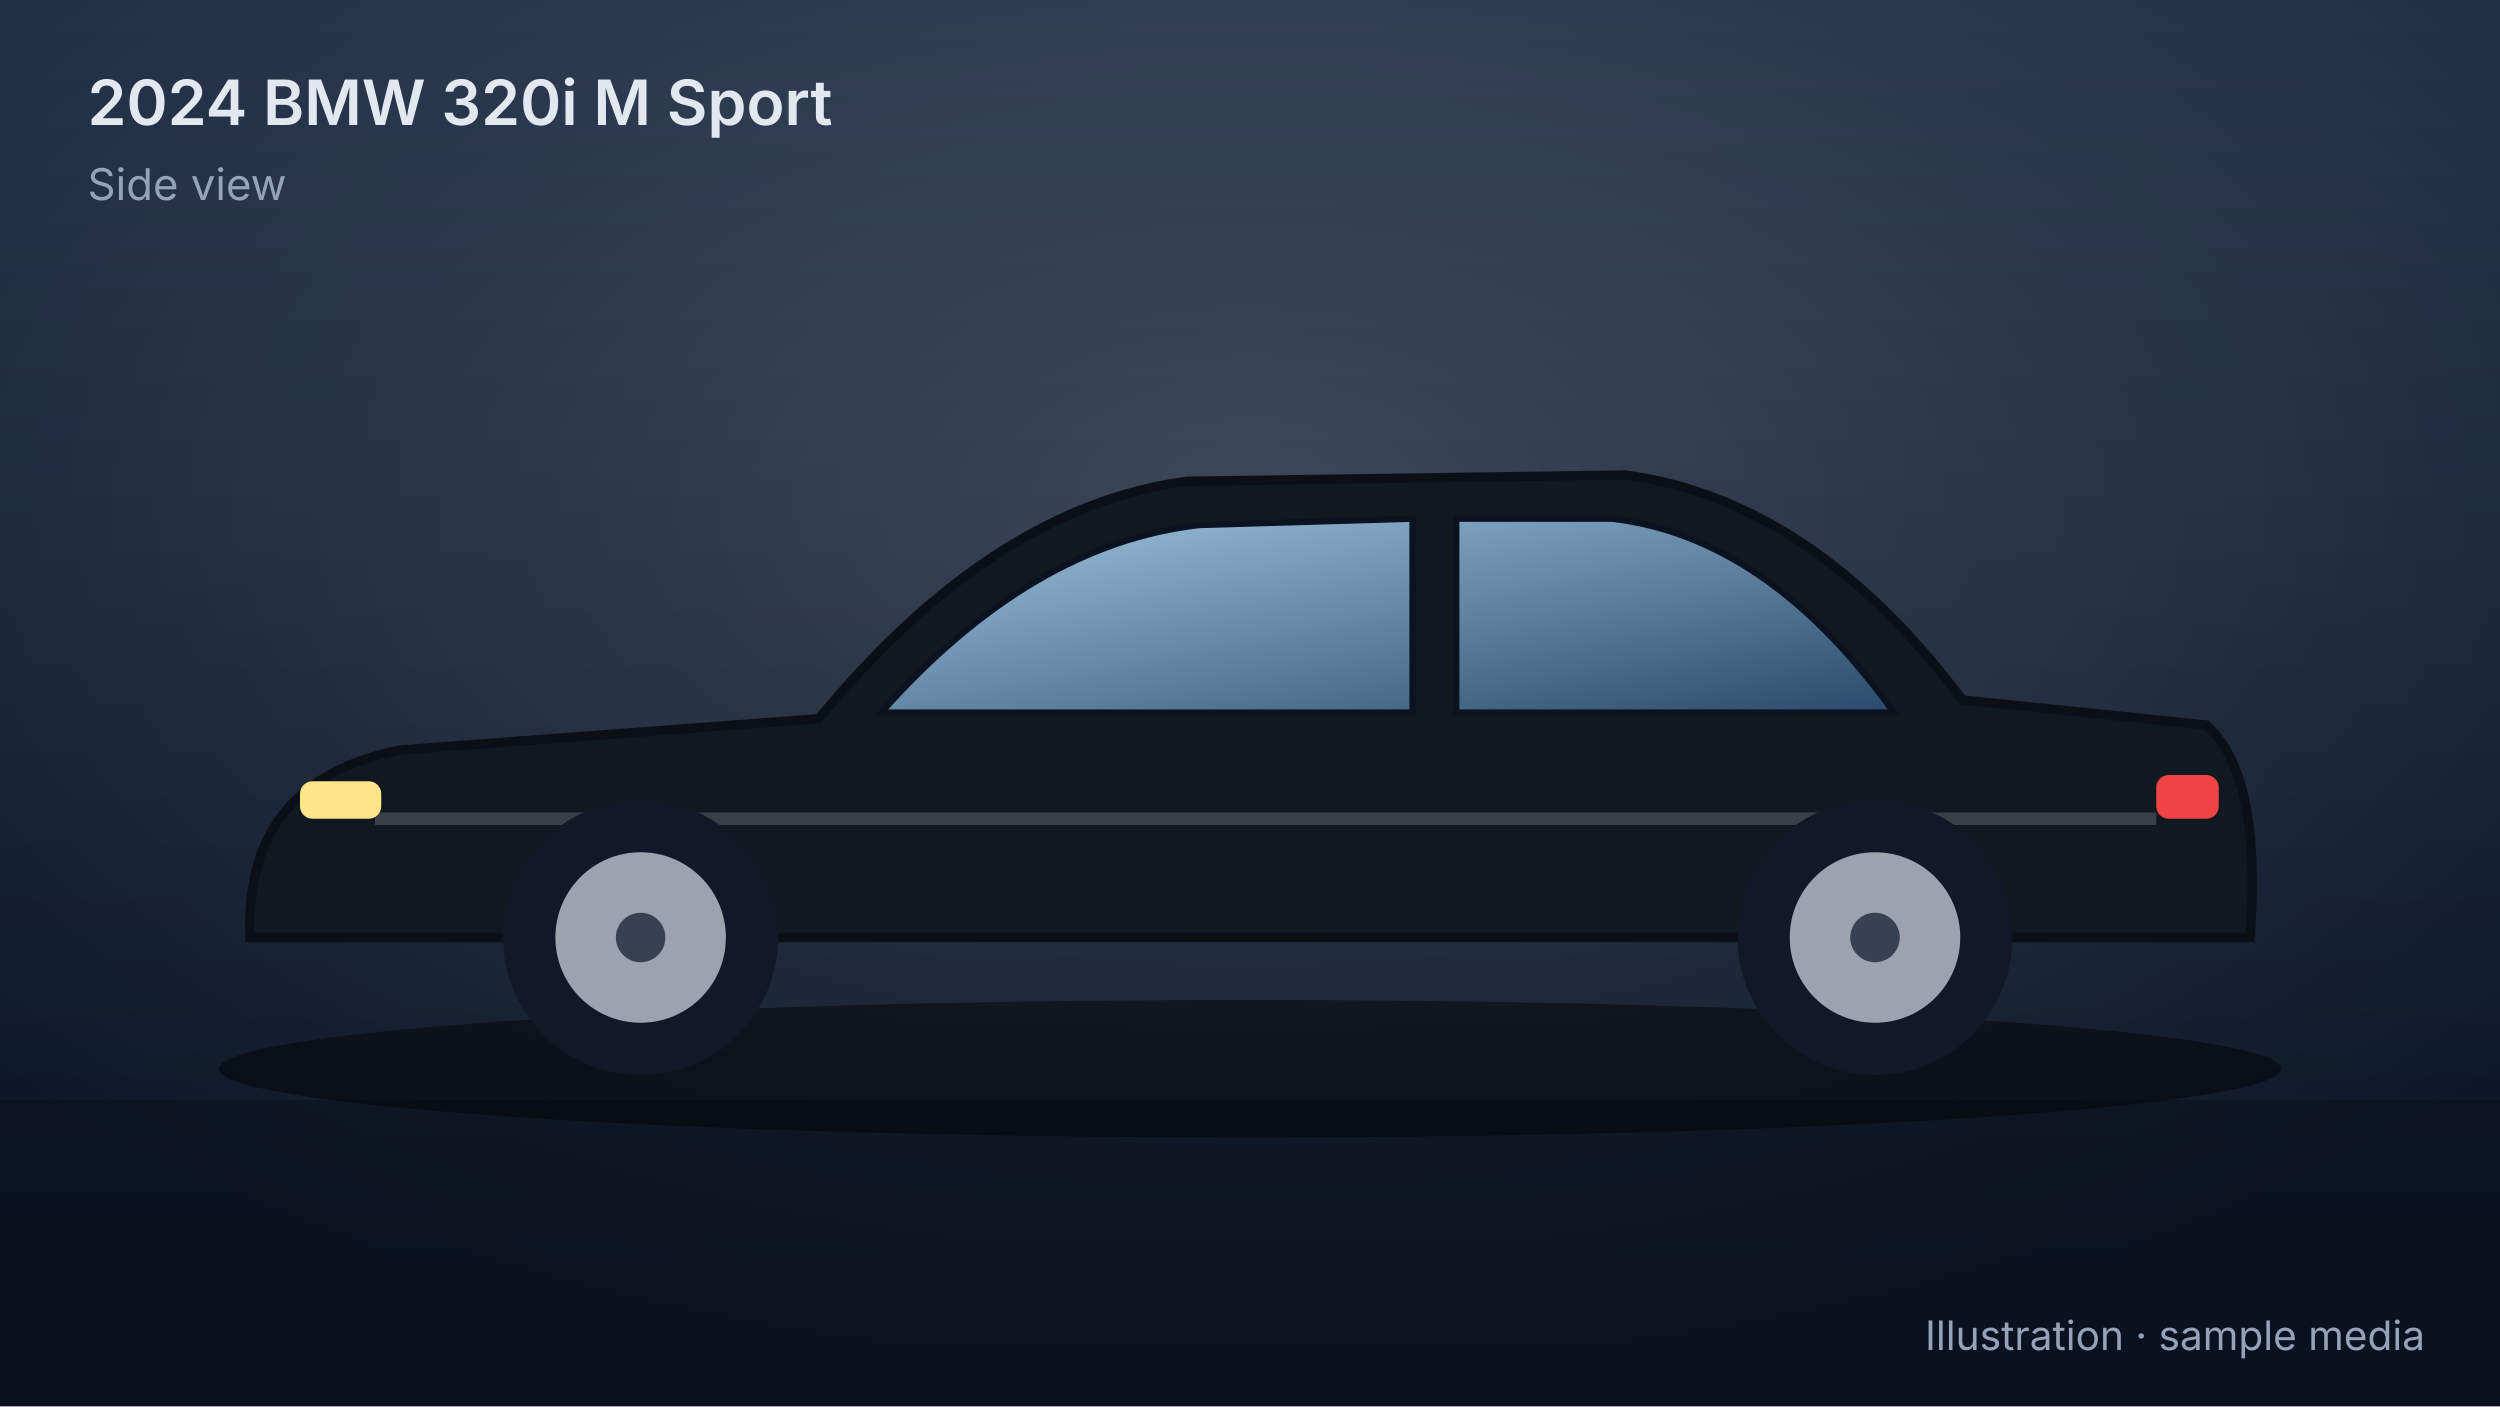
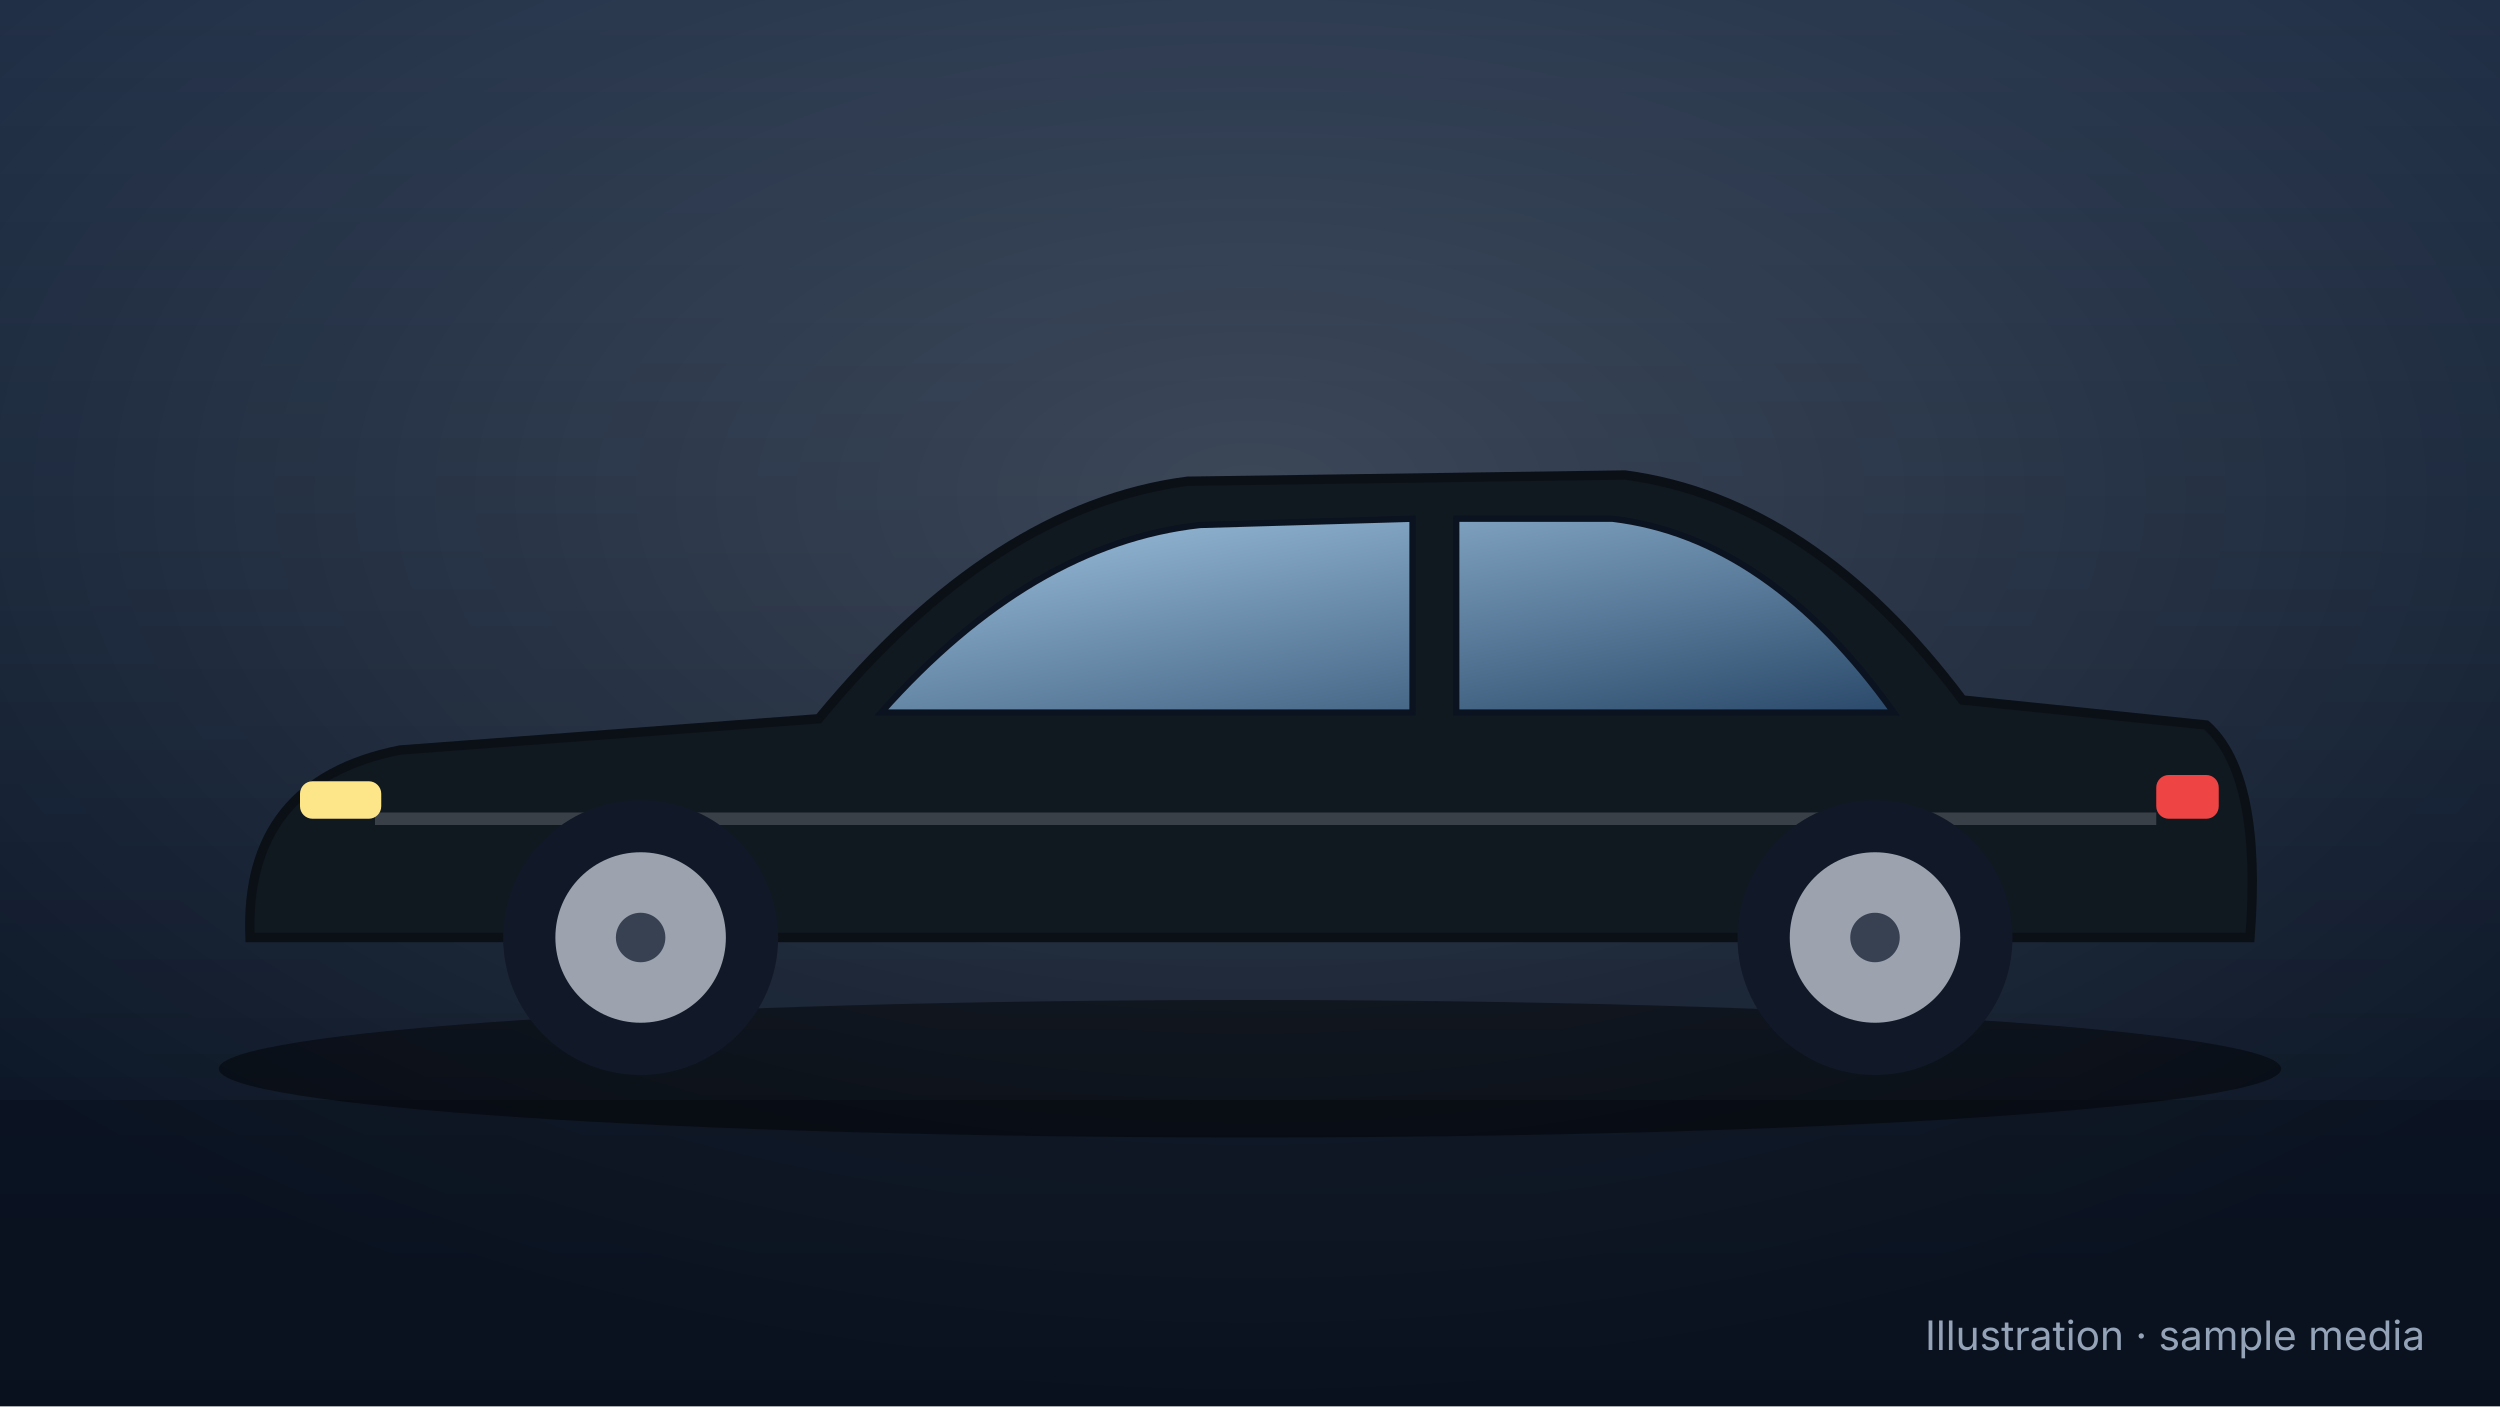
<svg xmlns="http://www.w3.org/2000/svg" viewBox="0 0 800 450" role="img" aria-label="2024 BMW 320i M Sport (side, illustration)">
  <defs>
    <linearGradient id="bg" x1="0" y1="0" x2="0" y2="1">
      <stop offset="0" stop-color="#1e2d44" />
      <stop offset="0.62" stop-color="#0f1b2d" />
      <stop offset="1" stop-color="#0a1220" />
    </linearGradient>
    <radialGradient id="spot" cx="0.5" cy="0.35" r="0.65">
      <stop offset="0" stop-color="#ffffff" stop-opacity="0.16" />
      <stop offset="1" stop-color="#ffffff" stop-opacity="0" />
    </radialGradient>
    <linearGradient id="glass" x1="0" y1="0" x2="1" y2="1">
      <stop offset="0" stop-color="#9fc3e0" />
      <stop offset="1" stop-color="#2b4a6b" />
    </linearGradient>
  </defs>
  <rect width="800" height="450" fill="url(#bg)" />
  <rect width="800" height="450" fill="url(#spot)" />
  <rect y="352" width="800" height="98" fill="#09111d" opacity="0.55" />
  <ellipse cx="400" cy="342" rx="330" ry="22" fill="#000" opacity="0.45" />
  <path d="M80 300 Q78 250 128 240 L262 230 Q318 162 380 154 L520 152 Q580 160 628 224 L706 232 Q724 248 720 300 Z" fill="#101820" stroke="#0b1016" stroke-width="3" />
  <path d="M120 262 L690 262" stroke="#63686e" stroke-width="4" opacity="0.5" />
  <path d="M282 228 Q330 174 384 168 L452 166 L452 228 Z M466 166 L516 166 Q566 172 606 228 L466 228 Z" fill="url(#glass)" stroke="#0b1220" stroke-width="2" />
  <rect x="96" y="250" width="26" height="12" rx="4" fill="#fde68a" />
  <rect x="690" y="248" width="20" height="14" rx="4" fill="#ef4444" />
  <circle cx="205" cy="300" r="44" fill="#111827" />
  <circle cx="205" cy="300" r="27.28" fill="#9ca3af" />
  <circle cx="205" cy="300" r="7.92" fill="#374151" />
  <circle cx="600" cy="300" r="44" fill="#111827" />
  <circle cx="600" cy="300" r="27.28" fill="#9ca3af" />
  <circle cx="600" cy="300" r="7.92" fill="#374151" />
-   <text x="28" y="40" fill="#e2e8f0" font-family="Inter, Segoe UI, Arial, sans-serif" font-size="20" font-weight="600">2024 BMW 320i M Sport</text>
-   <text x="28" y="64" fill="#94a3b8" font-family="Inter, Segoe UI, Arial, sans-serif" font-size="14">Side view</text>
  <text x="776" y="432" text-anchor="end" fill="#94a3b8" font-family="Inter, Segoe UI, Arial, sans-serif" font-size="13">Illustration · sample media</text>
</svg>
